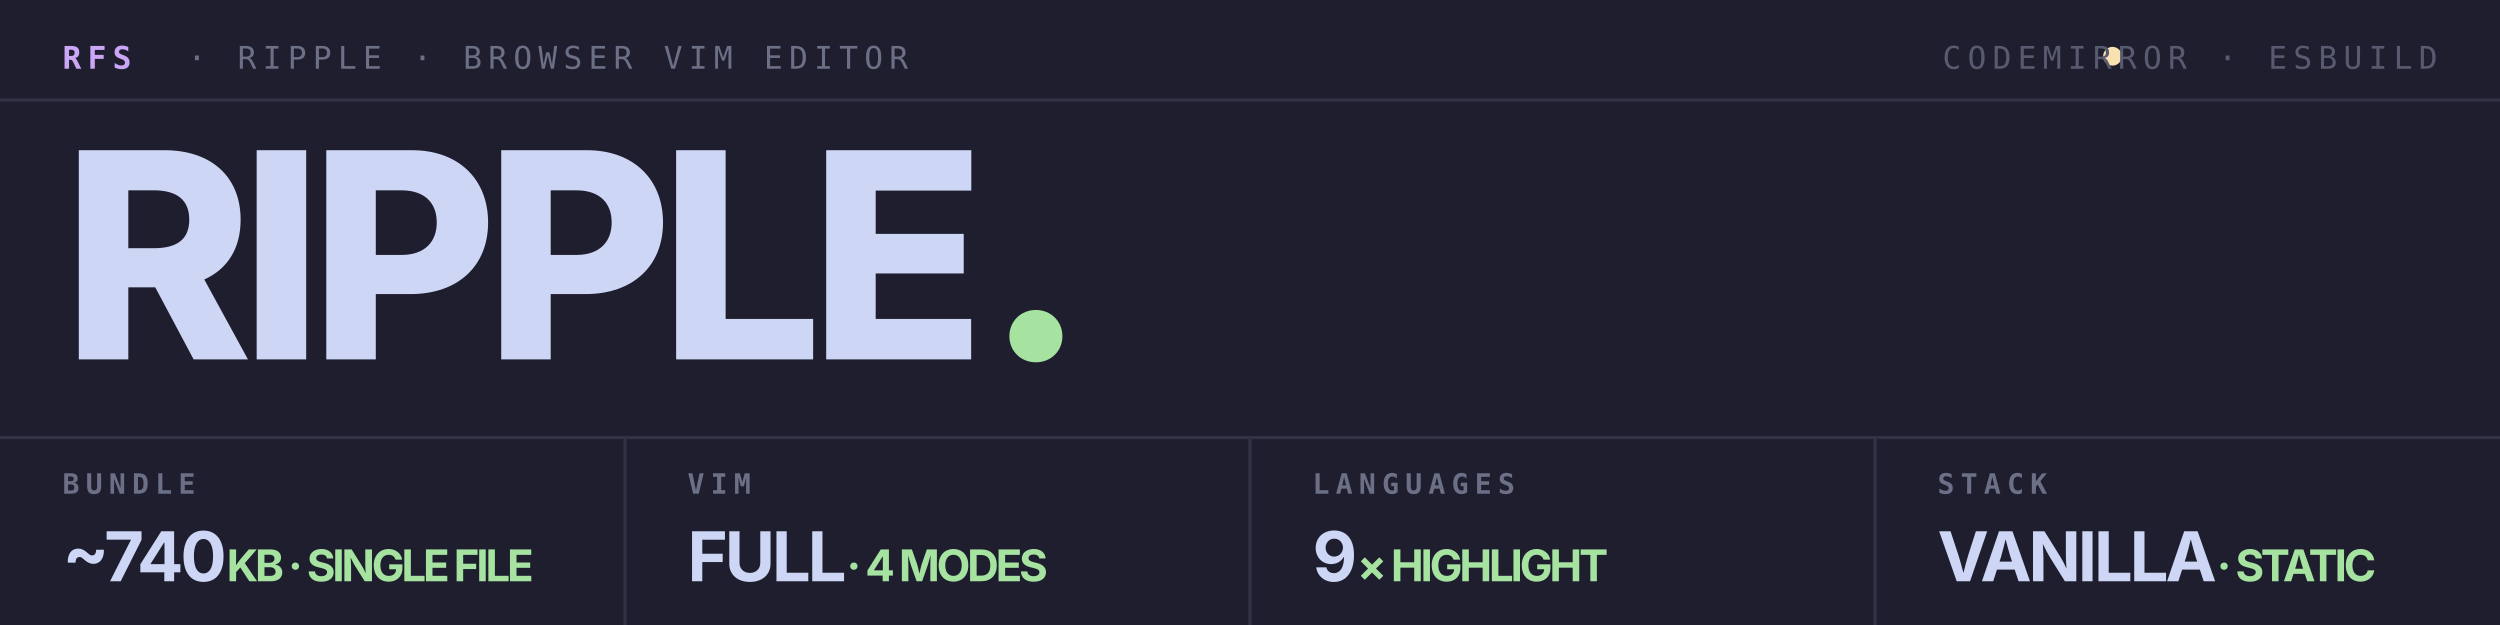
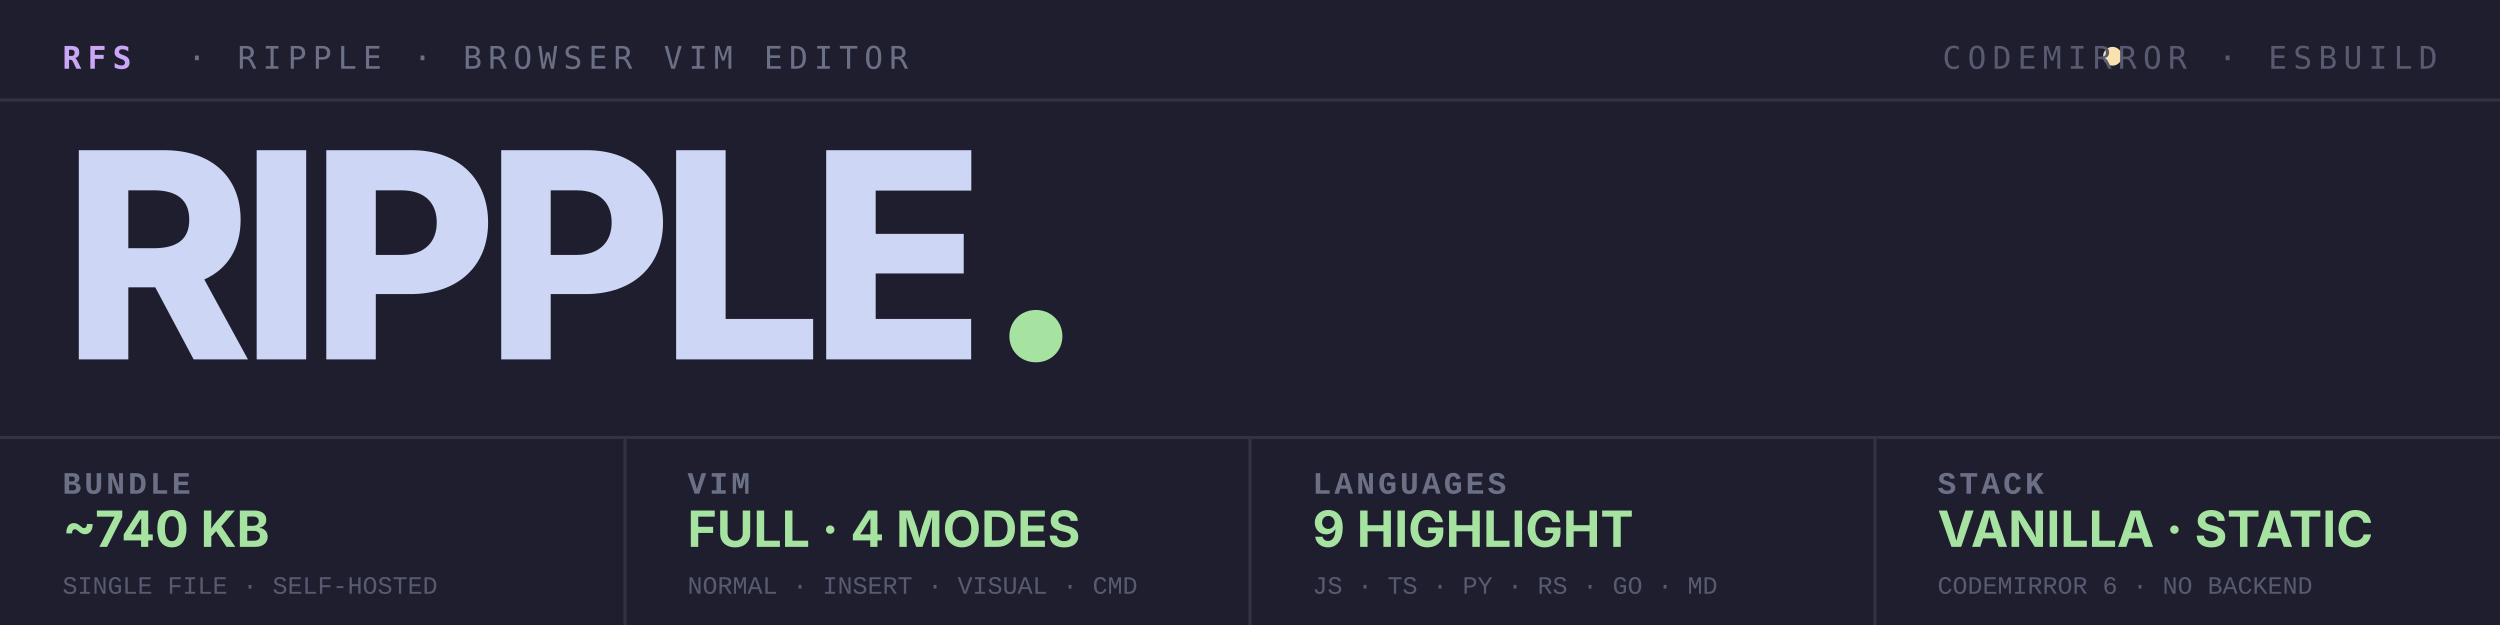
<svg xmlns="http://www.w3.org/2000/svg" viewBox="0 0 800 200" fill="none">
  <rect x="0" y="0" width="800" height="200" fill="#1e1e2e" />
  <line x1="0" y1="32" x2="800" y2="32" stroke="#313244" stroke-width="1" />
  <text x="20" y="22" font-family="'JetBrains Mono', 'SF Mono', 'Fira Code', 'Cascadia Code', monospace" font-size="10" font-weight="700" fill="#cba6f7" letter-spacing="2">RFS</text>
  <text x="60" y="22" font-family="'JetBrains Mono', 'SF Mono', 'Fira Code', 'Cascadia Code', monospace" font-size="10" font-weight="500" fill="#6c7086" letter-spacing="2">·  RIPPLE  ·  BROWSER VIM EDITOR</text>
  <circle cx="676" cy="18" r="3" fill="#f9e2af" />
  <text x="780" y="22" text-anchor="end" font-family="'JetBrains Mono', 'SF Mono', 'Fira Code', 'Cascadia Code', monospace" font-size="10" font-weight="500" fill="#585b70" letter-spacing="2">CODEMIRROR · ESBUILD</text>
  <text x="20" y="115" font-family="'Inter', 'SF Pro Display', 'Segoe UI', 'Helvetica Neue', Arial, sans-serif" font-size="92" font-weight="800" fill="#cdd6f4" letter-spacing="-4">RIPPLE<tspan fill="#a6e3a1">.</tspan>
  </text>
  <line x1="0" y1="140" x2="800" y2="140" stroke="#313244" stroke-width="1" />
  <line x1="200" y1="140" x2="200" y2="200" stroke="#313244" stroke-width="1" />
  <line x1="400" y1="140" x2="400" y2="200" stroke="#313244" stroke-width="1" />
  <line x1="600" y1="140" x2="600" y2="200" stroke="#313244" stroke-width="1" />
-   <text x="20" y="158" font-family="'JetBrains Mono', 'SF Mono', monospace" font-size="9" font-weight="600" fill="#6c7086" letter-spacing="2">BUNDLE</text>
-   <text x="20" y="186" font-family="'Inter', sans-serif" font-size="22" font-weight="700" fill="#cdd6f4" letter-spacing="-1">~740<tspan fill="#a6e3a1" font-size="14"> KB · SINGLE FILE</tspan>
-   </text>
-   <text x="220" y="158" font-family="'JetBrains Mono', 'SF Mono', monospace" font-size="9" font-weight="600" fill="#6c7086" letter-spacing="2">VIM</text>
-   <text x="220" y="186" font-family="'Inter', sans-serif" font-size="22" font-weight="700" fill="#cdd6f4" letter-spacing="-1">FULL<tspan fill="#a6e3a1" font-size="14"> · 4 MODES</tspan>
-   </text>
-   <text x="420" y="158" font-family="'JetBrains Mono', 'SF Mono', monospace" font-size="9" font-weight="600" fill="#6c7086" letter-spacing="2">LANGUAGES</text>
-   <text x="420" y="186" font-family="'Inter', sans-serif" font-size="22" font-weight="700" fill="#cdd6f4" letter-spacing="-1">9<tspan fill="#a6e3a1" font-size="14"> × HIGHLIGHT</tspan>
-   </text>
-   <text x="620" y="158" font-family="'JetBrains Mono', 'SF Mono', monospace" font-size="9" font-weight="600" fill="#6c7086" letter-spacing="2">STACK</text>
-   <text x="620" y="186" font-family="'Inter', sans-serif" font-size="22" font-weight="700" fill="#cdd6f4" letter-spacing="-1">VANILLA<tspan fill="#a6e3a1" font-size="14"> · STATIC</tspan>
-   </text>
+   <text x="20" y="158" font-family="'JetBrains Mono', 'Courier New', monospace" font-size="10" font-weight="600" fill="#6c7086" letter-spacing="1">BUNDLE</text>
+   <text x="20" y="175" font-family="'Inter', 'Helvetica Neue', Arial, sans-serif" font-size="16" font-weight="700" fill="#a6e3a1" letter-spacing="0">~740 KB</text>
+   <text x="20" y="190" font-family="'JetBrains Mono', 'Courier New', monospace" font-size="8" fill="#585b70" letter-spacing="0">SINGLE FILE · SELF-HOSTED</text>
+   <text x="220" y="158" font-family="'JetBrains Mono', 'Courier New', monospace" font-size="10" font-weight="600" fill="#6c7086" letter-spacing="1">VIM</text>
+   <text x="220" y="175" font-family="'Inter', 'Helvetica Neue', Arial, sans-serif" font-size="16" font-weight="700" fill="#a6e3a1" letter-spacing="0">FULL · 4 MODES</text>
+   <text x="220" y="190" font-family="'JetBrains Mono', 'Courier New', monospace" font-size="8" fill="#585b70" letter-spacing="0">NORMAL · INSERT · VISUAL · CMD</text>
+   <text x="420" y="158" font-family="'JetBrains Mono', 'Courier New', monospace" font-size="10" font-weight="600" fill="#6c7086" letter-spacing="1">LANGUAGES</text>
+   <text x="420" y="175" font-family="'Inter', 'Helvetica Neue', Arial, sans-serif" font-size="16" font-weight="700" fill="#a6e3a1" letter-spacing="0">9 HIGHLIGHT</text>
+   <text x="420" y="190" font-family="'JetBrains Mono', 'Courier New', monospace" font-size="8" fill="#585b70" letter-spacing="0">JS · TS · PY · RS · GO · MD</text>
+   <text x="620" y="158" font-family="'JetBrains Mono', 'Courier New', monospace" font-size="10" font-weight="600" fill="#6c7086" letter-spacing="1">STACK</text>
+   <text x="620" y="175" font-family="'Inter', 'Helvetica Neue', Arial, sans-serif" font-size="16" font-weight="700" fill="#a6e3a1" letter-spacing="0">VANILLA · STATIC</text>
+   <text x="620" y="190" font-family="'JetBrains Mono', 'Courier New', monospace" font-size="8" fill="#585b70" letter-spacing="0">CODEMIRROR 6 · NO BACKEND</text>
</svg>
